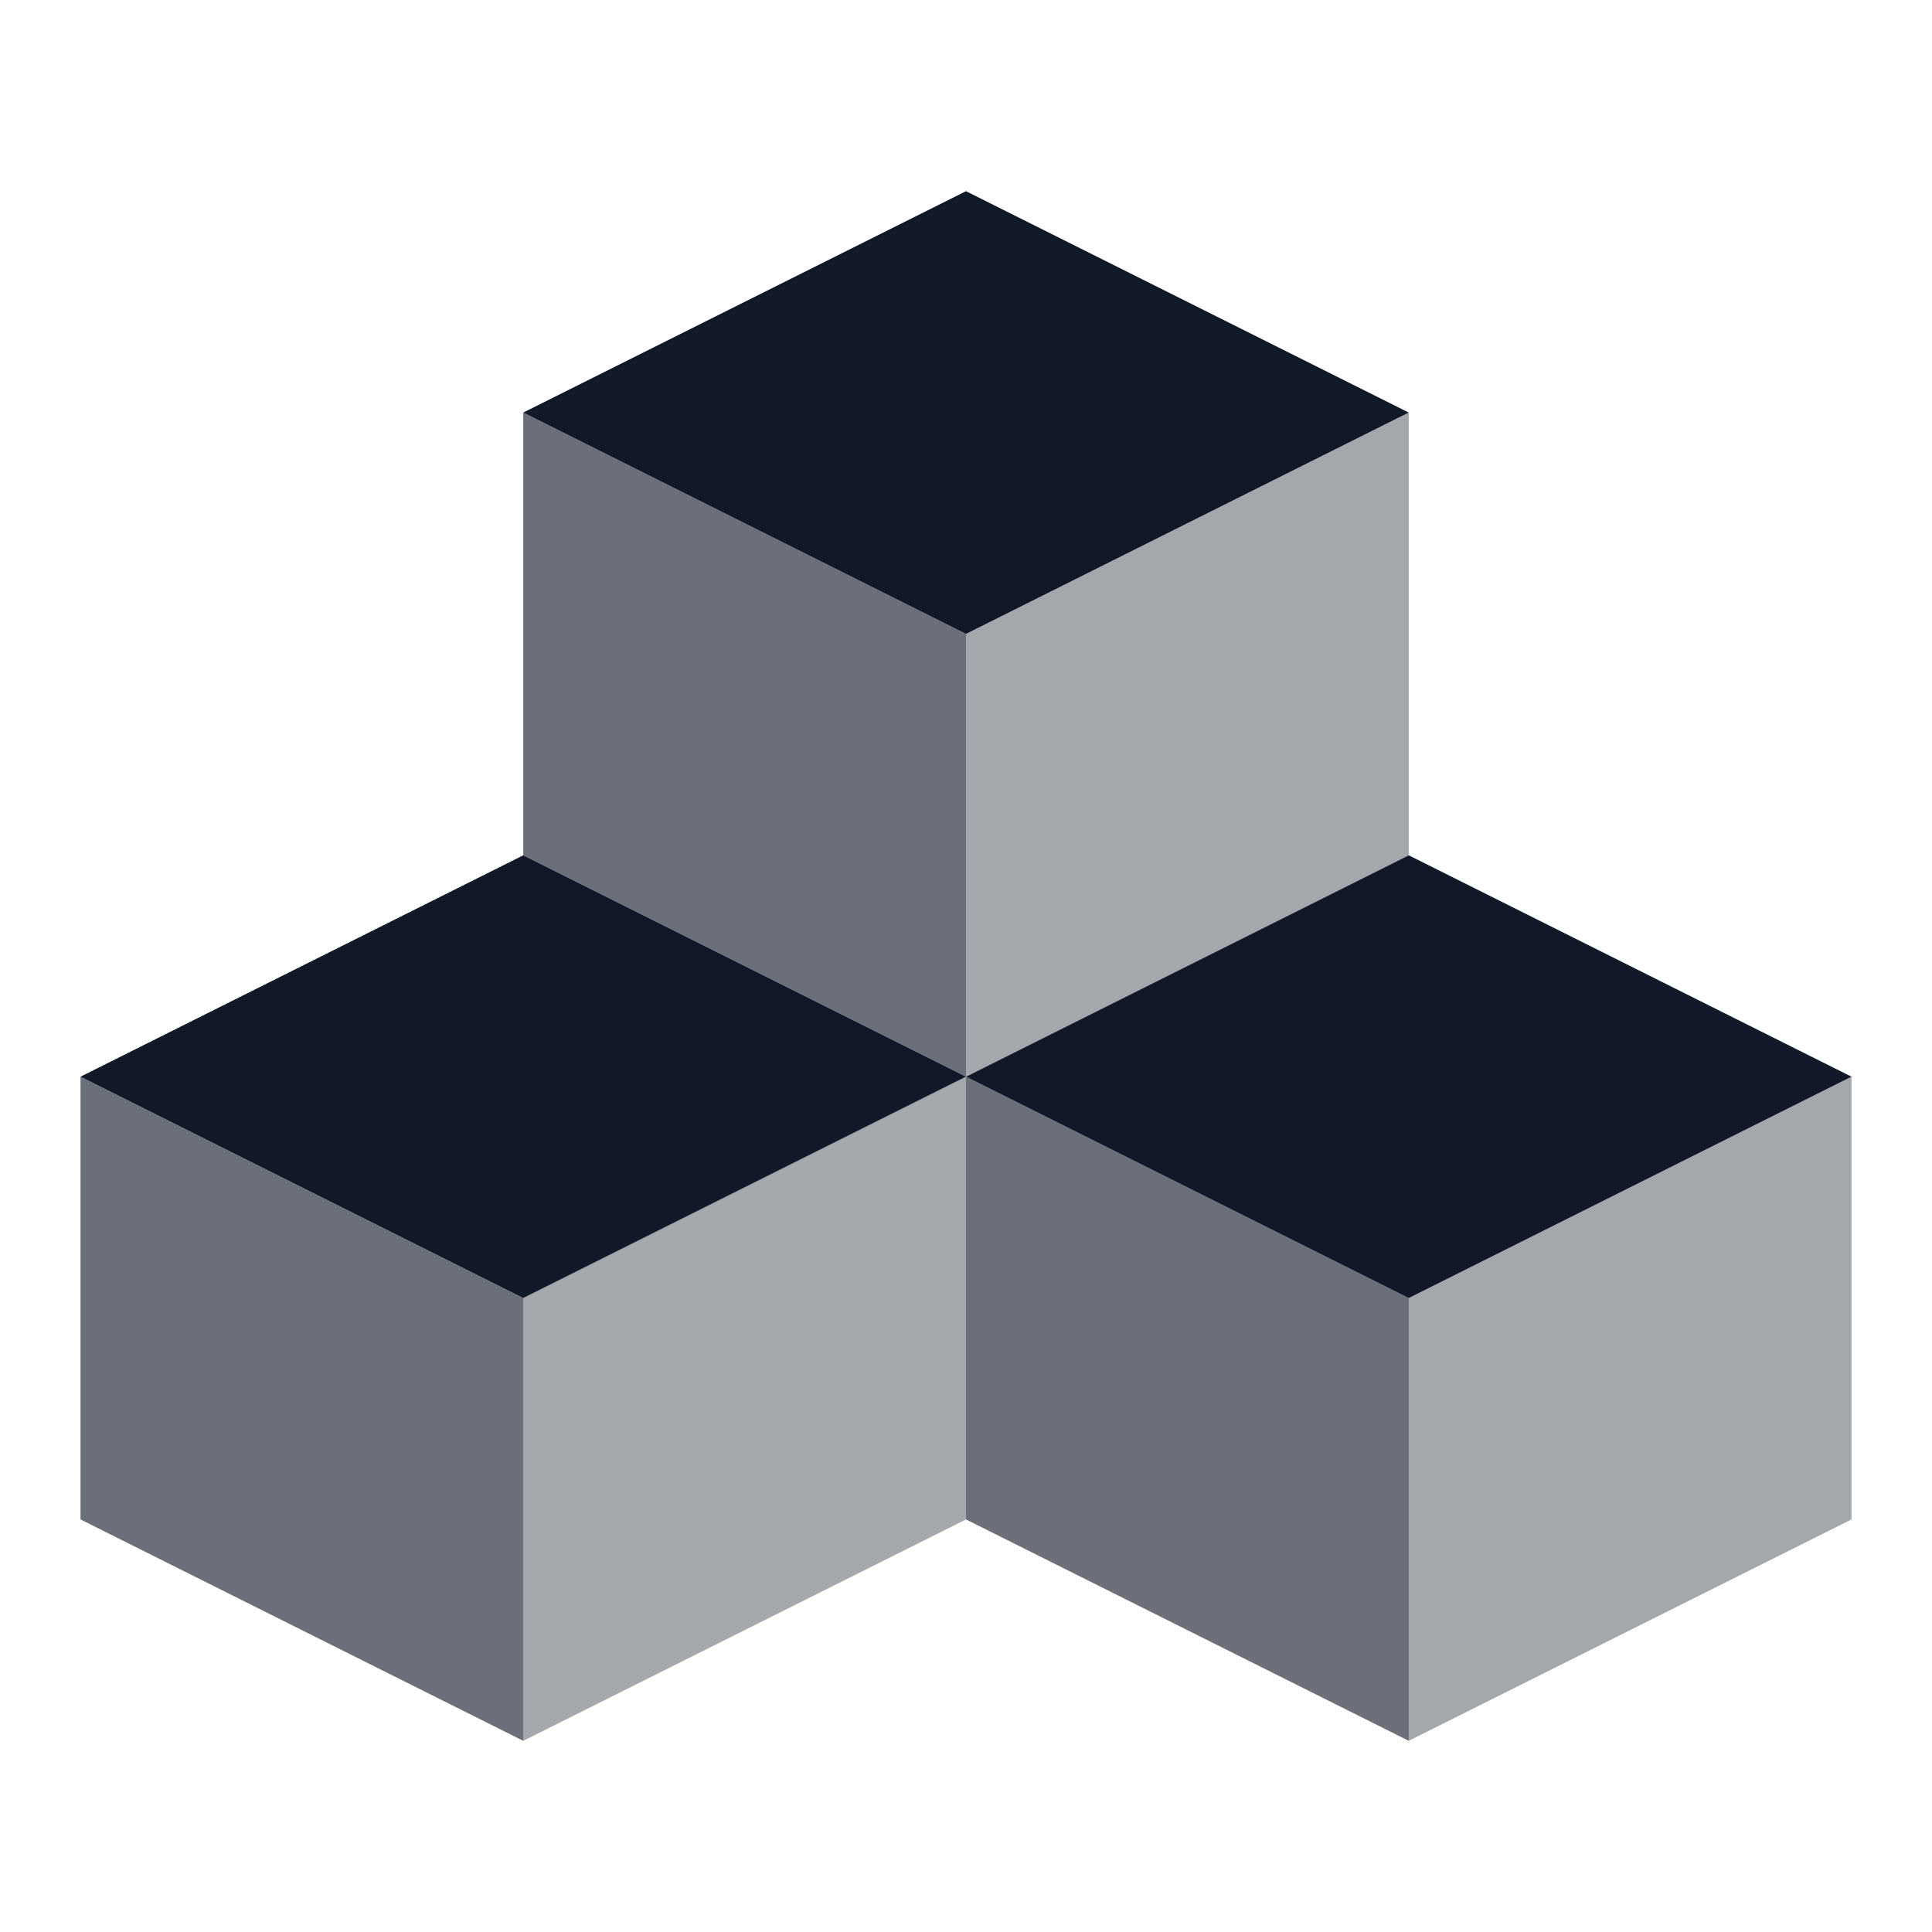
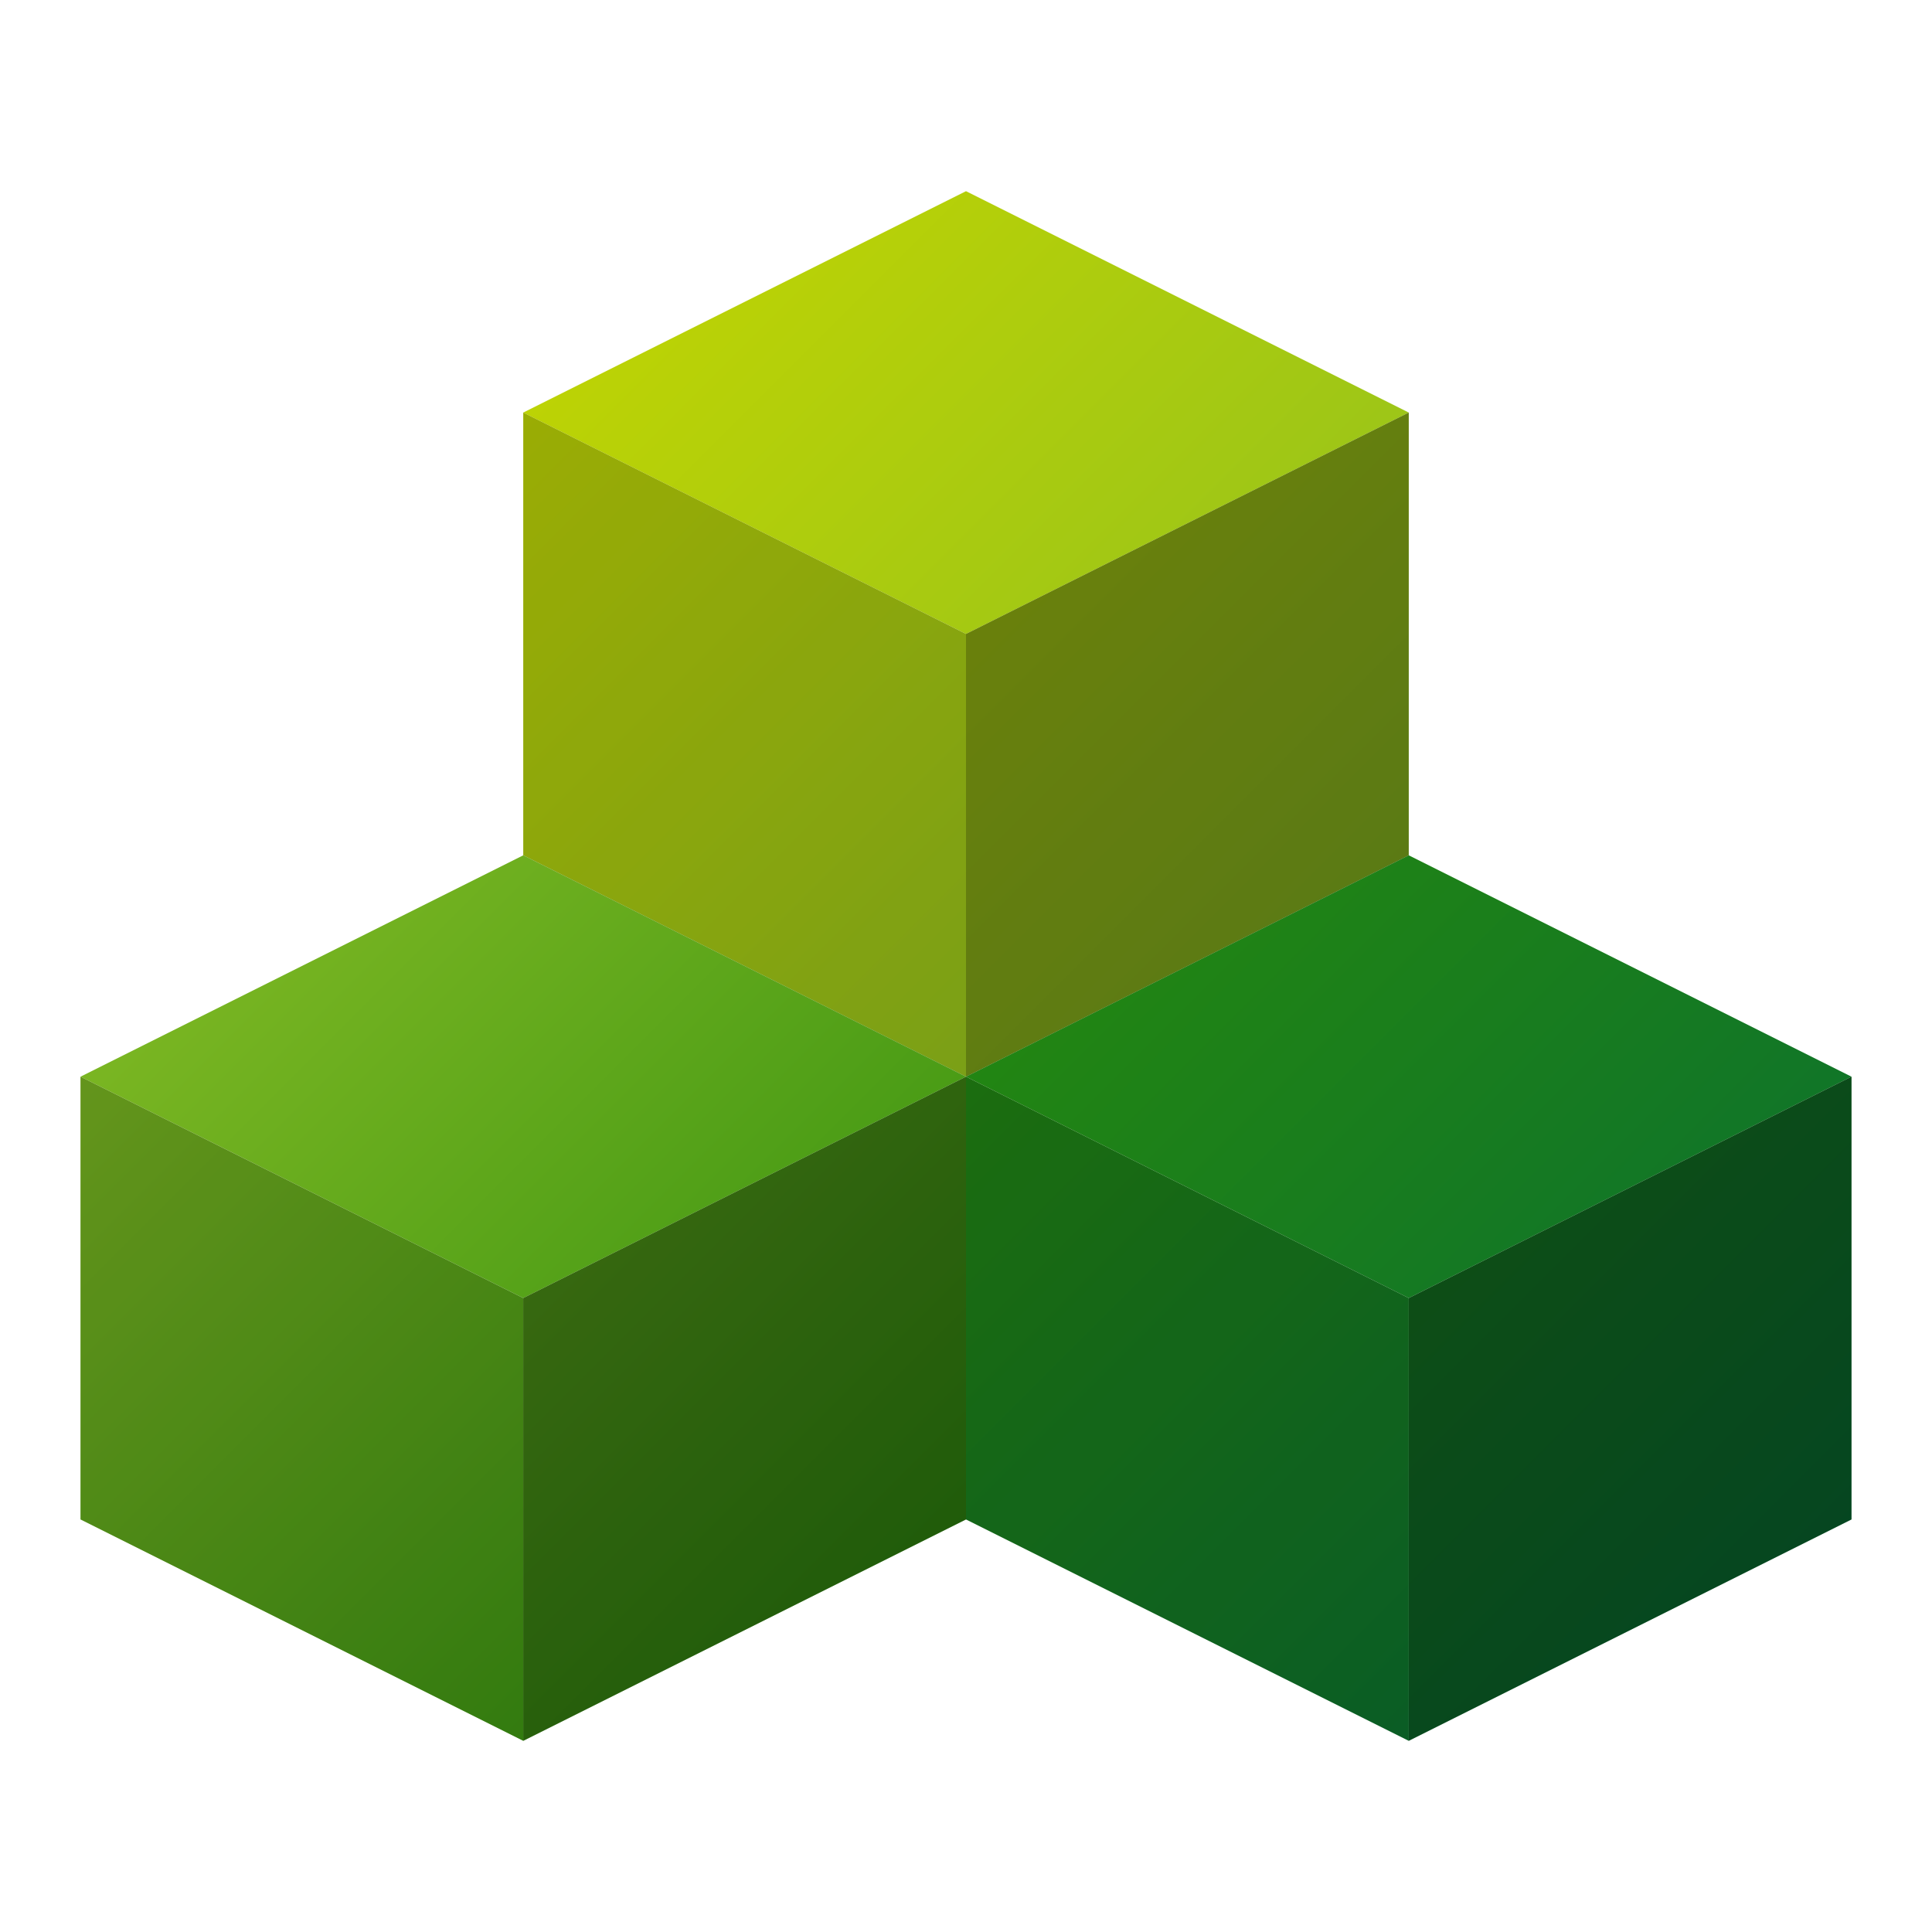
<svg xmlns="http://www.w3.org/2000/svg" viewBox="0 0 24 24" role="img" aria-label="Enact">
-   <path fill="#111827" fill-opacity="1" d="M12 2.375 L17.5 5.125 L12 7.875 L6.5 5.125 Z" />
-   <path fill="#111827" fill-opacity="0.62" d="M6.5 5.125 L12 7.875 L12 13.375 L6.5 10.625 Z" />
-   <path fill="#111827" fill-opacity="0.38" d="M12 7.875 L17.5 5.125 L17.5 10.625 L12 13.375 Z" />
-   <path fill="#111827" fill-opacity="1" d="M6.5 10.625 L12 13.375 L6.5 16.125 L1 13.375 Z" />
-   <path fill="#111827" fill-opacity="0.62" d="M1 13.375 L6.5 16.125 L6.5 21.625 L1 18.875 Z" />
-   <path fill="#111827" fill-opacity="0.38" d="M6.5 16.125 L12 13.375 L12 18.875 L6.5 21.625 Z" />
-   <path fill="#111827" fill-opacity="1" d="M17.5 10.625 L23 13.375 L17.5 16.125 L12 13.375 Z" />
-   <path fill="#111827" fill-opacity="0.62" d="M12 13.375 L17.5 16.125 L17.5 21.625 L12 18.875 Z" />
-   <path fill="#111827" fill-opacity="0.38" d="M17.5 16.125 L23 13.375 L23 18.875 L17.5 21.625 Z" />
+   <defs>
+     <linearGradient id="enact-logo-light-top" gradientUnits="userSpaceOnUse" x1="6.5" y1="2.375" x2="17.5" y2="13.375">
+       <stop offset="0" stop-color="#c4d600" />
+       <stop offset="1" stop-color="#86bc25" />
+     </linearGradient>
+     <linearGradient id="enact-logo-light-left" gradientUnits="userSpaceOnUse" x1="1" y1="10.625" x2="12" y2="21.625">
+       <stop offset="0" stop-color="#86bc25" />
+       <stop offset="1" stop-color="#26890d" />
+     </linearGradient>
+     <linearGradient id="enact-logo-light-right" gradientUnits="userSpaceOnUse" x1="12" y1="10.625" x2="23" y2="21.625">
+       <stop offset="0" stop-color="#26890d" />
+       <stop offset="1" stop-color="#046a38" />
+     </linearGradient>
+   </defs>
+   <path fill="url(#enact-logo-light-top)" d="M12 2.375 L17.5 5.125 L12 7.875 L6.5 5.125 Z" />
+   <path fill="url(#enact-logo-light-top)" d="M6.5 5.125 L12 7.875 L12 13.375 L6.5 10.625 Z" />
+   <path fill="url(#enact-logo-light-top)" d="M12 7.875 L17.5 5.125 L17.5 10.625 L12 13.375 Z" />
+   <path fill="url(#enact-logo-light-left)" d="M6.5 10.625 L12 13.375 L6.5 16.125 L1 13.375 Z" />
+   <path fill="url(#enact-logo-light-left)" d="M1 13.375 L6.5 16.125 L6.5 21.625 L1 18.875 Z" />
+   <path fill="url(#enact-logo-light-left)" d="M6.5 16.125 L12 13.375 L12 18.875 L6.5 21.625 Z" />
+   <path fill="url(#enact-logo-light-right)" d="M17.5 10.625 L23 13.375 L17.5 16.125 L12 13.375 Z" />
+   <path fill="url(#enact-logo-light-right)" d="M12 13.375 L17.5 16.125 L17.5 21.625 L12 18.875 Z" />
+   <path fill="url(#enact-logo-light-right)" d="M17.5 16.125 L23 13.375 L23 18.875 L17.5 21.625 Z" />
+   <path fill="#000000" fill-opacity="0.18" d="M6.5 5.125 L12 7.875 L12 13.375 L6.5 10.625 Z" />
+   <path fill="#000000" fill-opacity="0.36" d="M12 7.875 L17.5 5.125 L17.5 10.625 L12 13.375 Z" />
+   <path fill="#000000" fill-opacity="0.18" d="M1 13.375 L6.5 16.125 L6.5 21.625 L1 18.875 Z" />
+   <path fill="#000000" fill-opacity="0.36" d="M6.5 16.125 L12 13.375 L12 18.875 L6.5 21.625 Z" />
+   <path fill="#000000" fill-opacity="0.18" d="M12 13.375 L17.5 16.125 L17.5 21.625 L12 18.875 Z" />
+   <path fill="#000000" fill-opacity="0.36" d="M17.5 16.125 L23 13.375 L23 18.875 L17.5 21.625 Z" />
</svg>
